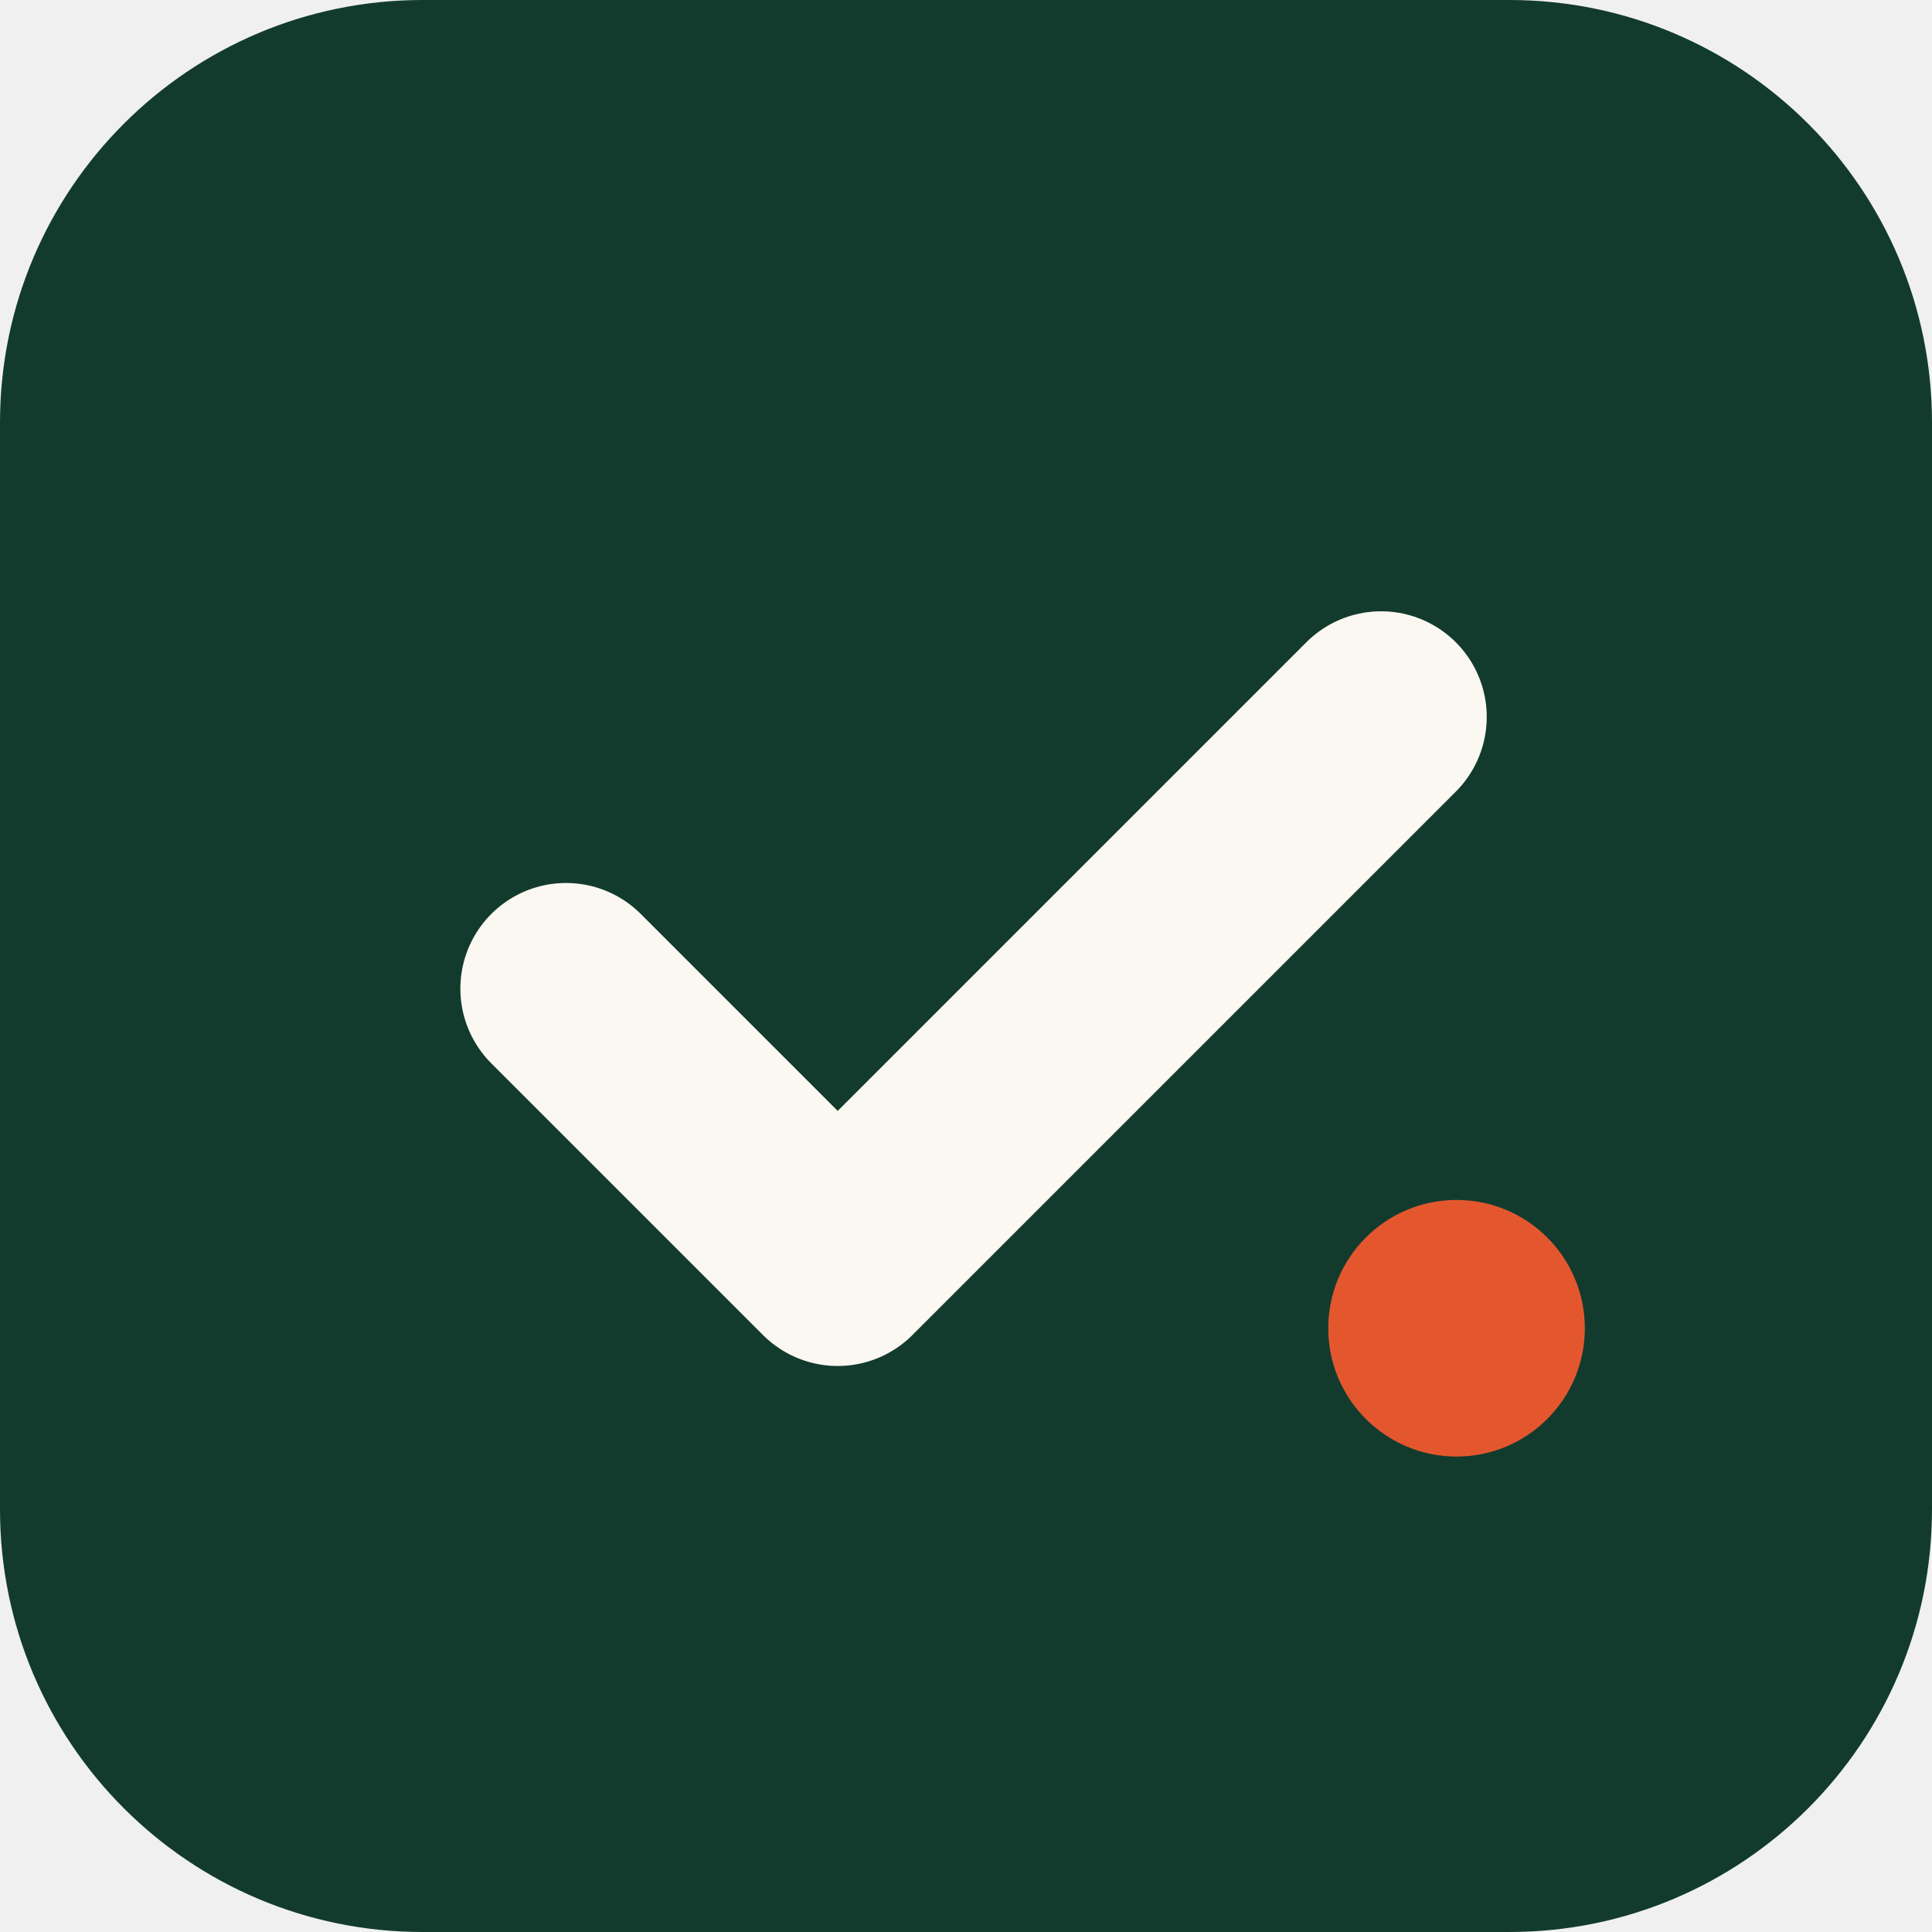
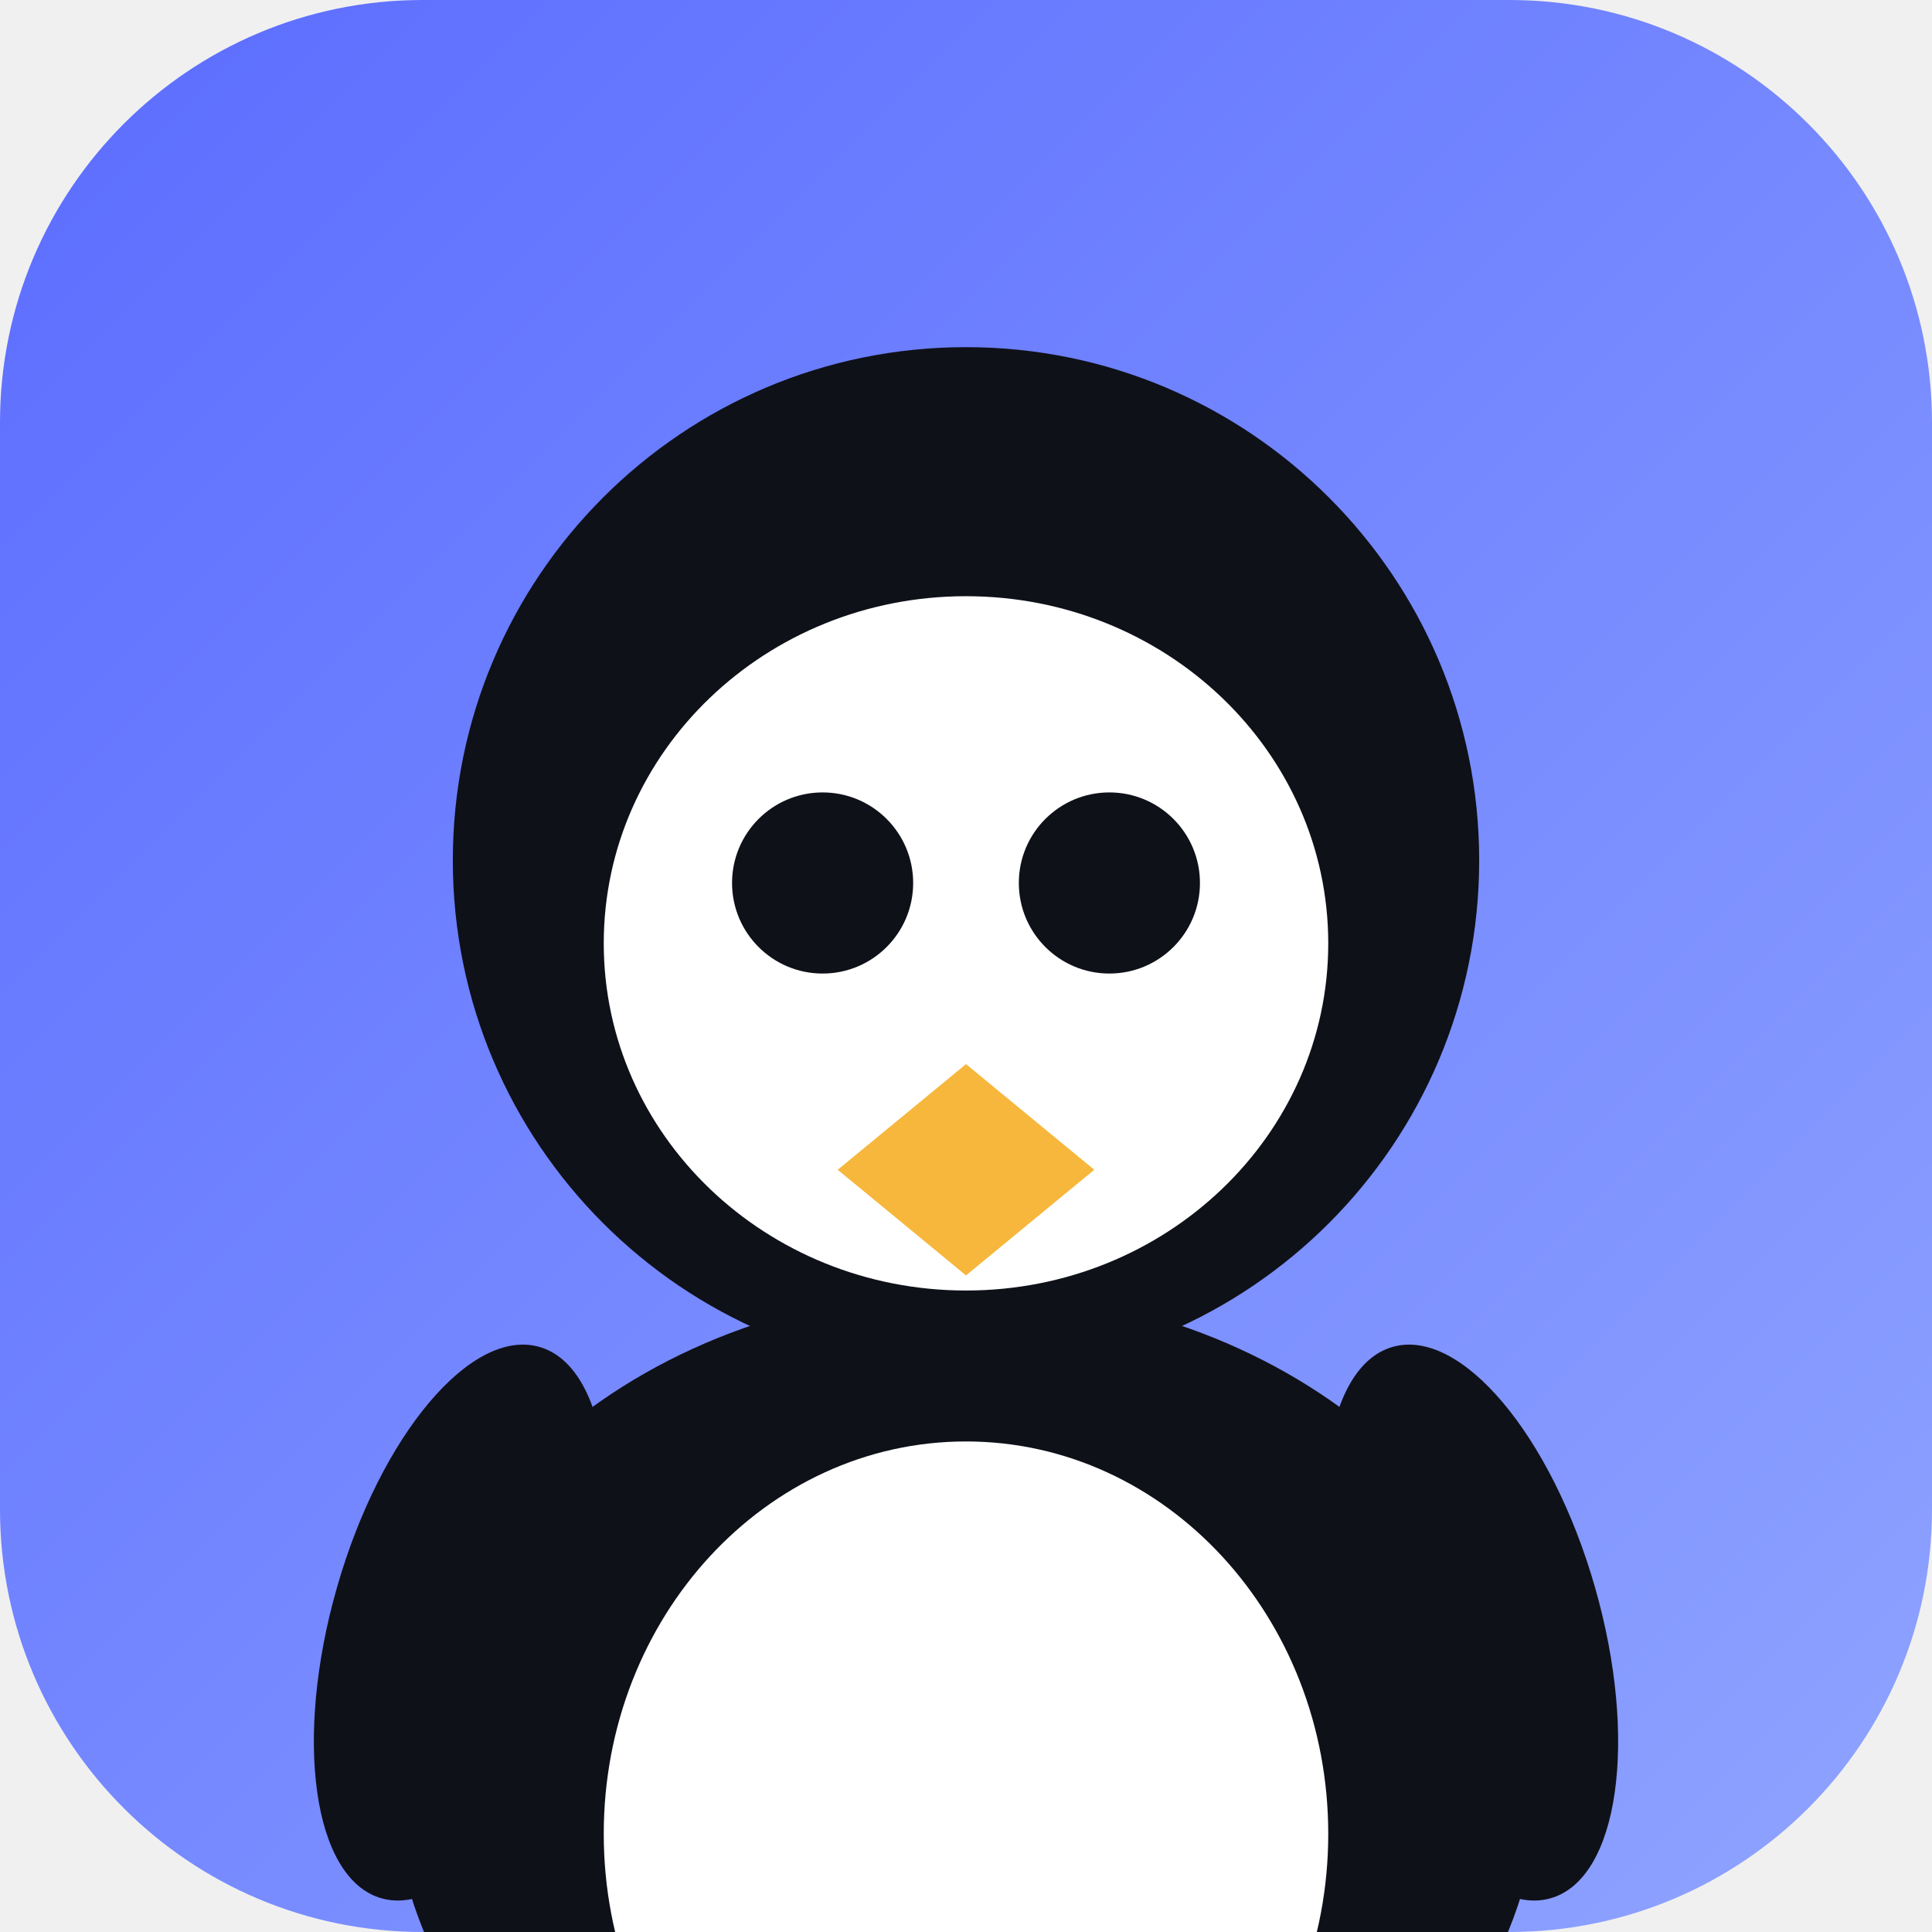
<svg xmlns="http://www.w3.org/2000/svg" viewBox="0 0 512 512">
-   <rect width="512" height="512" rx="112" fill="#123B2E" />
-   <path d="M150 262 L222 334 L366 190" fill="none" stroke="#FBF8F1" stroke-width="56" stroke-linecap="round" stroke-linejoin="round" />
-   <circle cx="386" cy="352" r="34" fill="#E4572E" />
+   <defs>
+     <linearGradient id="g" x1="0" y1="0" x2="1" y2="1">
+       <stop offset="0" stop-color="#5b6cff" />
+       <stop offset="1" stop-color="#8fa4ff" />
+     </linearGradient>
+   </defs>
+   <rect width="512" height="512" rx="112" fill="url(#g)" />
+   <ellipse cx="256" cy="470" rx="152" ry="128" fill="#0f1119" />
+   <ellipse cx="122" cy="430" rx="34" ry="76" transform="rotate(16 122 430)" fill="#0f1119" />
+   <ellipse cx="390" cy="430" rx="34" ry="76" transform="rotate(-16 390 430)" fill="#0f1119" />
+   <ellipse cx="256" cy="486" rx="96" ry="104" fill="#ffffff" />
+   <circle cx="256" cy="228" r="136" fill="#0f1119" />
+   <ellipse cx="256" cy="250" rx="96" ry="92" fill="#ffffff" />
+   <circle cx="218" cy="234" r="24" fill="#0f1119" />
+   <circle cx="294" cy="234" r="24" fill="#0f1119" />
+   <path d="M256 282l34 28-34 28-34-28z" fill="#f6b73c" />
</svg>
